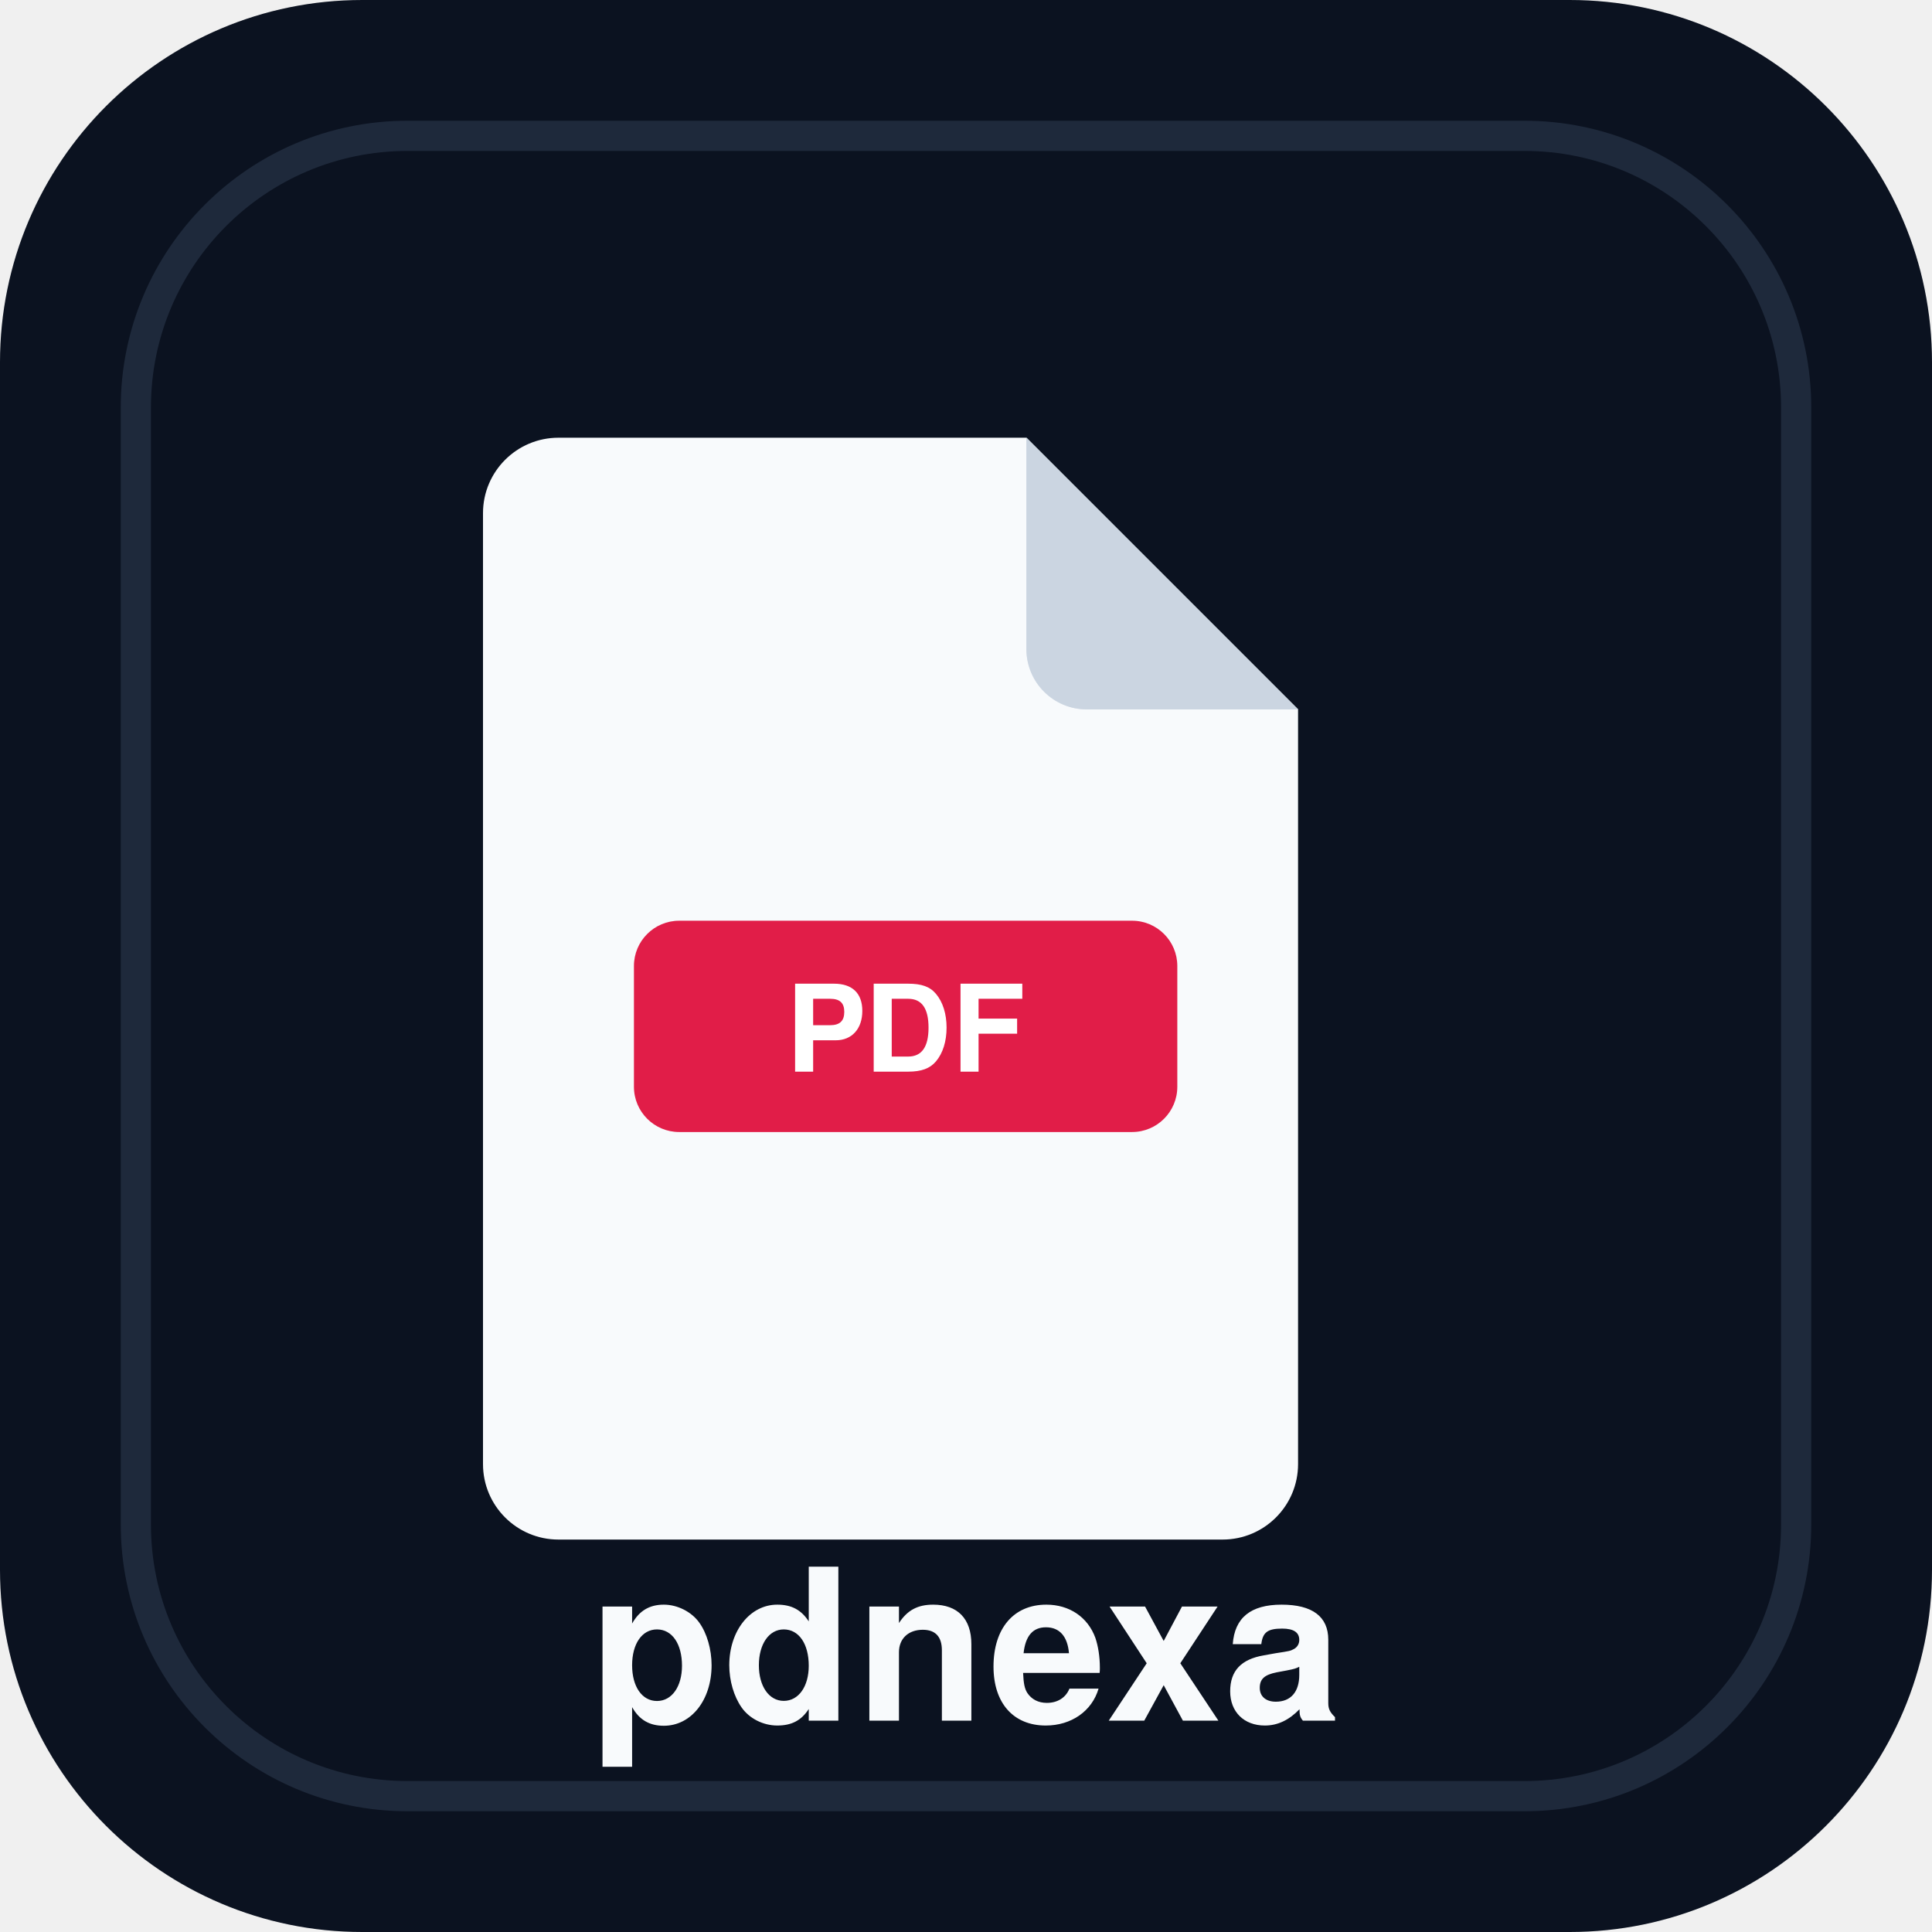
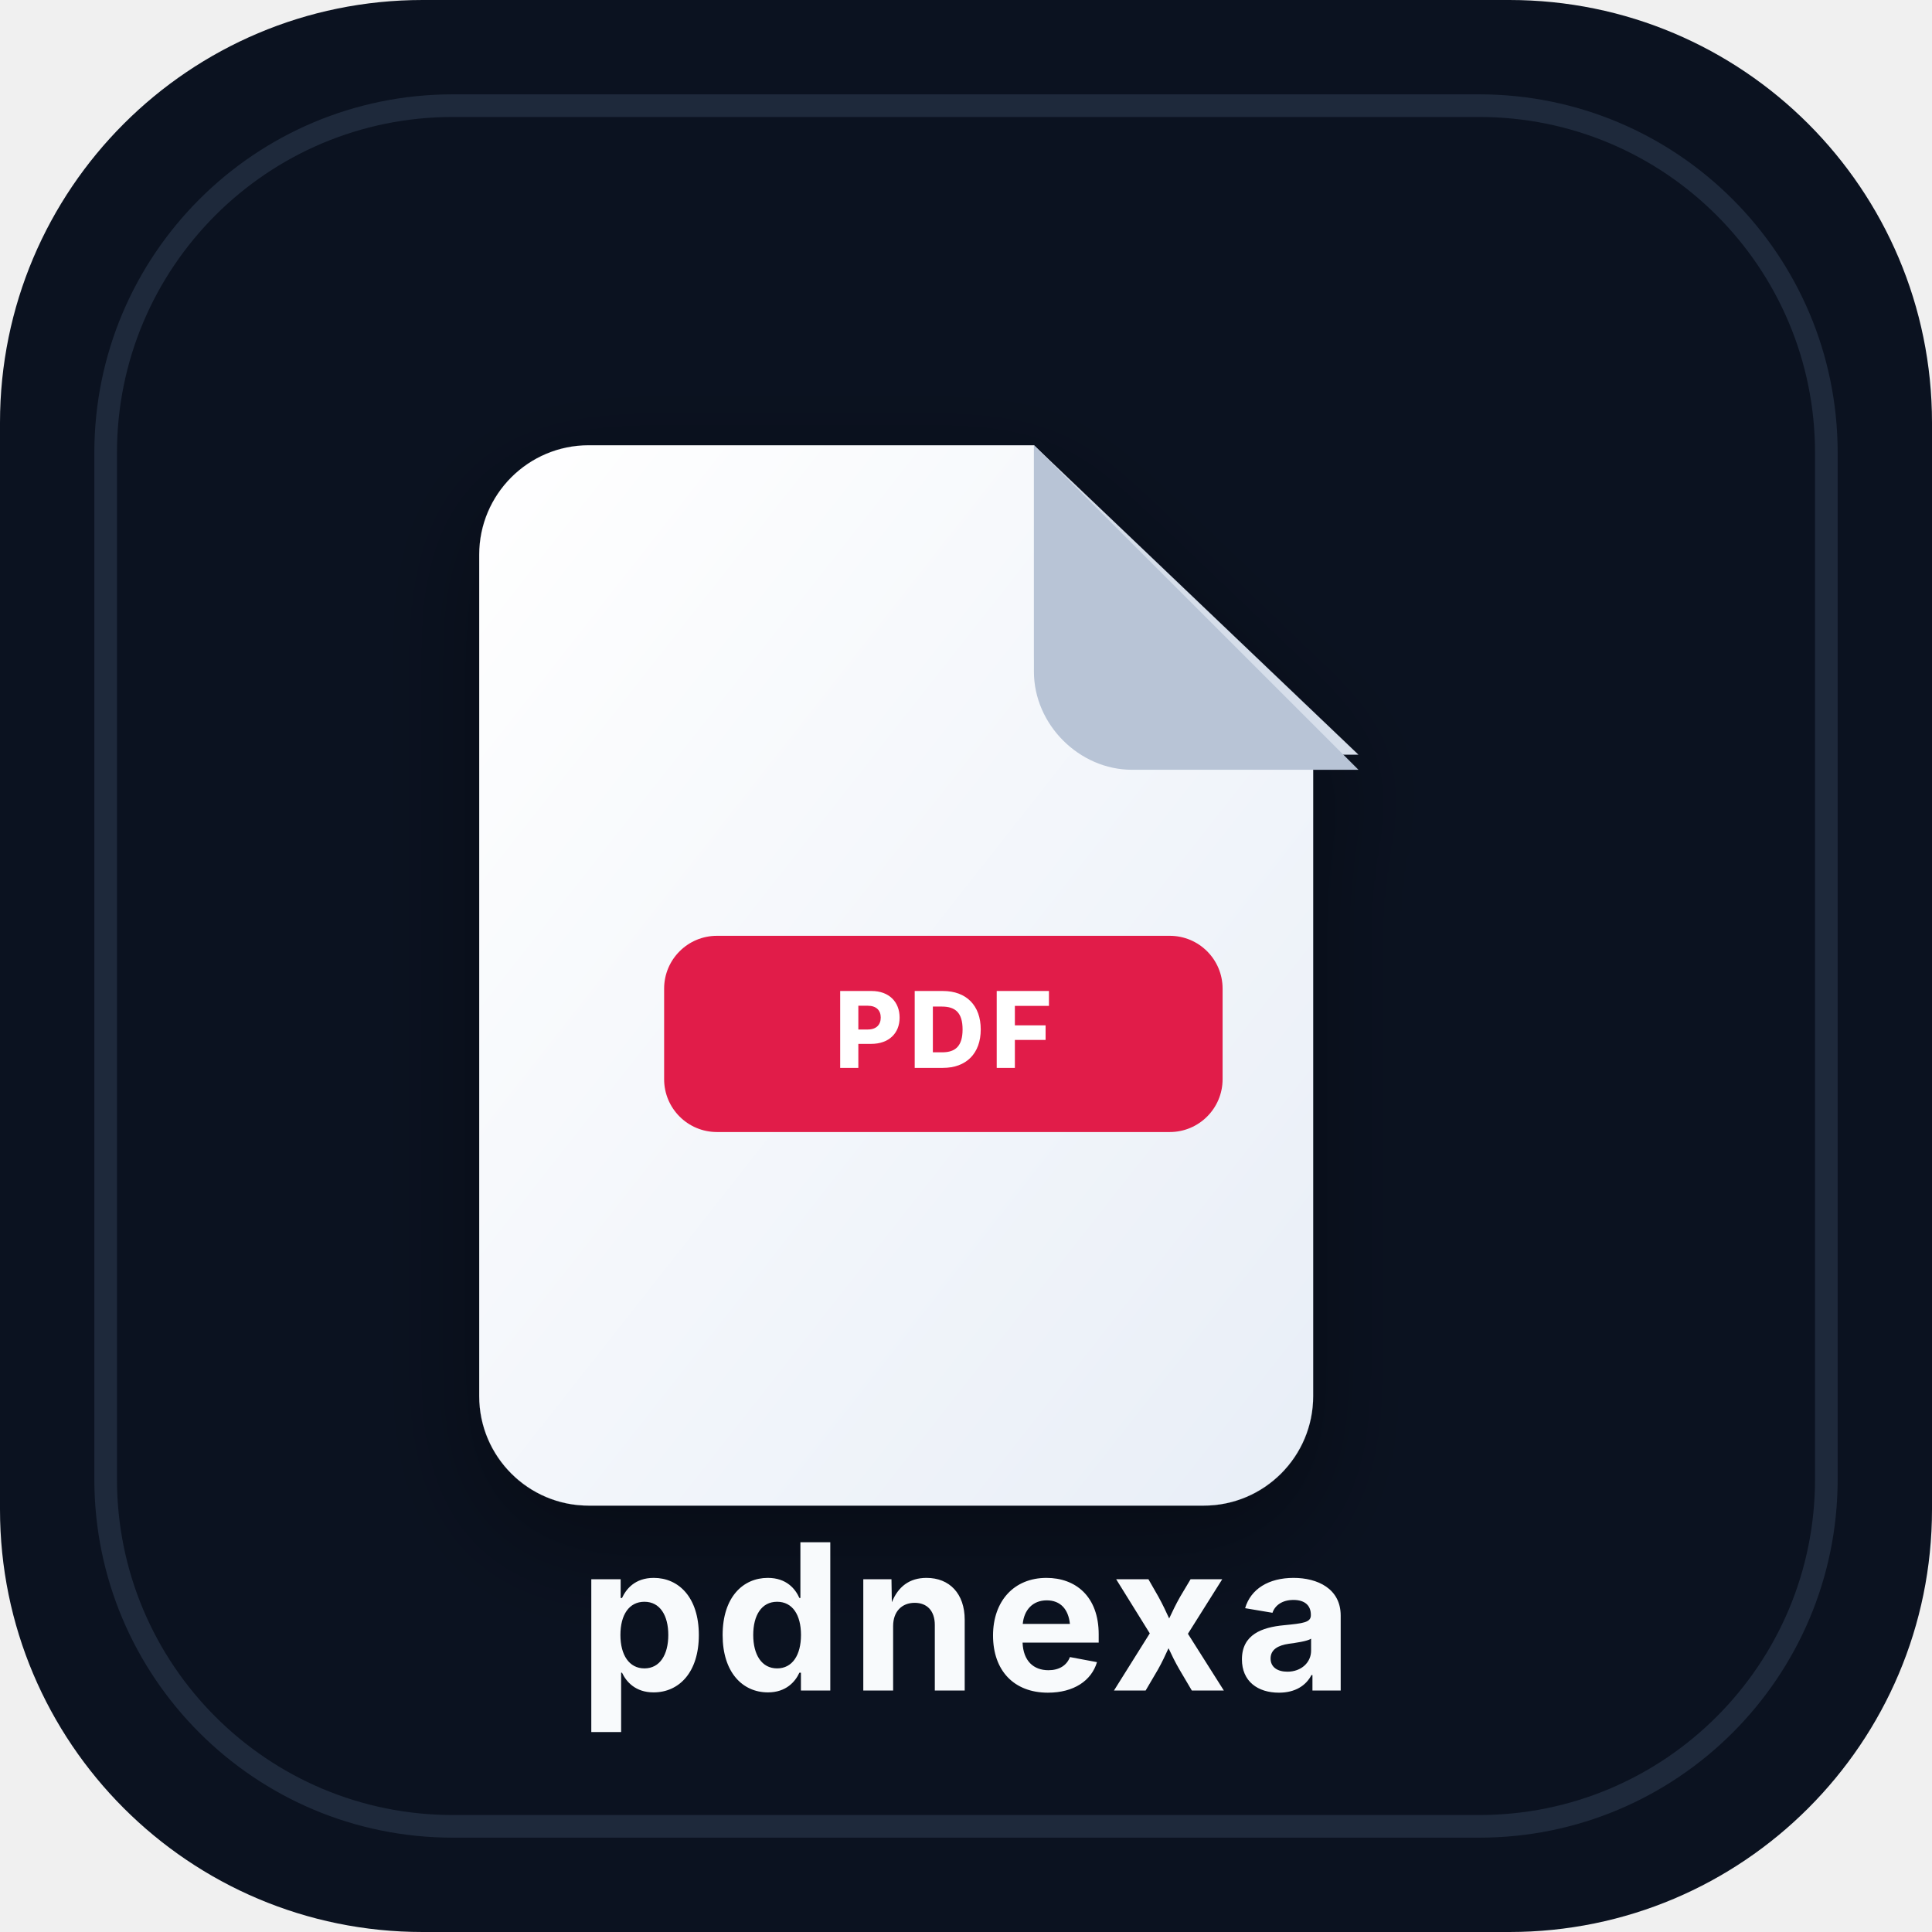
- <svg xmlns="http://www.w3.org/2000/svg" width="256" height="256" viewBox="0 0 256 256" role="img" aria-label="pdnexa">
-   <rect width="256" height="256" rx="48" fill="#0B1220" />
-   <rect x="18" y="18" width="220" height="220" rx="36" fill="none" stroke="#1E293B" stroke-width="4" />
-   <path d="M74 58h62l36 36v100a10 10 0 0 1-10 10H74a10 10 0 0 1-10-10V68a10 10 0 0 1 10-10z" fill="#F8FAFC" />
-   <path d="M136 58v28a8 8 0 0 0 8 8h28" fill="#E2E8F0" />
-   <path d="M136 58l36 36h-28a8 8 0 0 1-8-8V58z" fill="#CBD5E1" />
-   <rect x="84" y="122" width="72" height="28" rx="6" fill="#E11D48" />
-   <text x="120" y="142" text-anchor="middle" font-family="ui-sans-serif, Segoe UI, Helvetica, Arial, sans-serif" font-size="16" font-weight="700" fill="#FFFFFF">PDF</text>
-   <text x="128" y="228" text-anchor="middle" font-family="ui-sans-serif, Segoe UI, Helvetica, Arial, sans-serif" font-size="28" font-weight="650" fill="#F8FAFC" letter-spacing="0.5">pdnexa</text>
+ <svg xmlns="http://www.w3.org/2000/svg" width="512" height="512" viewBox="0 0 512 512" role="img" aria-label="pdnexa">
+   <defs>
+     <linearGradient id="page" x1="0" y1="0" x2="1" y2="1">
+       <stop offset="0%" stop-color="#FFFFFF" />
+       <stop offset="100%" stop-color="#E8EEF7" />
+     </linearGradient>
+     <filter id="soft" x="-20%" y="-20%" width="140%" height="140%">
+       <feDropShadow dx="0" dy="10" stdDeviation="14" flood-color="#000000" flood-opacity="0.35" />
+     </filter>
+   </defs>
+   <rect width="512" height="512" rx="112" fill="#0B1220" />
+   <rect x="28" y="28" width="456" height="456" rx="92" fill="none" stroke="#1E293B" stroke-width="6" />
+   <g filter="url(#soft)">
+     <path d="M156 118h118l74 74v178c0 16-13 29-29 29H156c-16 0-29-13-29-29V147c0-16 13-29 29-29z" fill="url(#page)" />
+     <path d="M274 118v56c0 14 11 26 26 26h60" fill="#D6DEEA" />
+     <path d="M274 118l86 86h-60c-14 0-26-12-26-26V118z" fill="#B8C4D6" />
+     <rect x="176" y="248" width="148" height="52" rx="14" fill="#E11D48" />
+     <text x="250" y="283" text-anchor="middle" font-family="Inter, Segoe UI, Helvetica, Arial, sans-serif" font-size="28" font-weight="800" fill="#FFFFFF" letter-spacing="1.5">PDF</text>
+   </g>
+   <text x="256" y="448" text-anchor="middle" font-family="Inter, Segoe UI, Helvetica, Arial, sans-serif" font-size="54" font-weight="700" fill="#F8FAFC" letter-spacing="2">pdnexa</text>
</svg>
